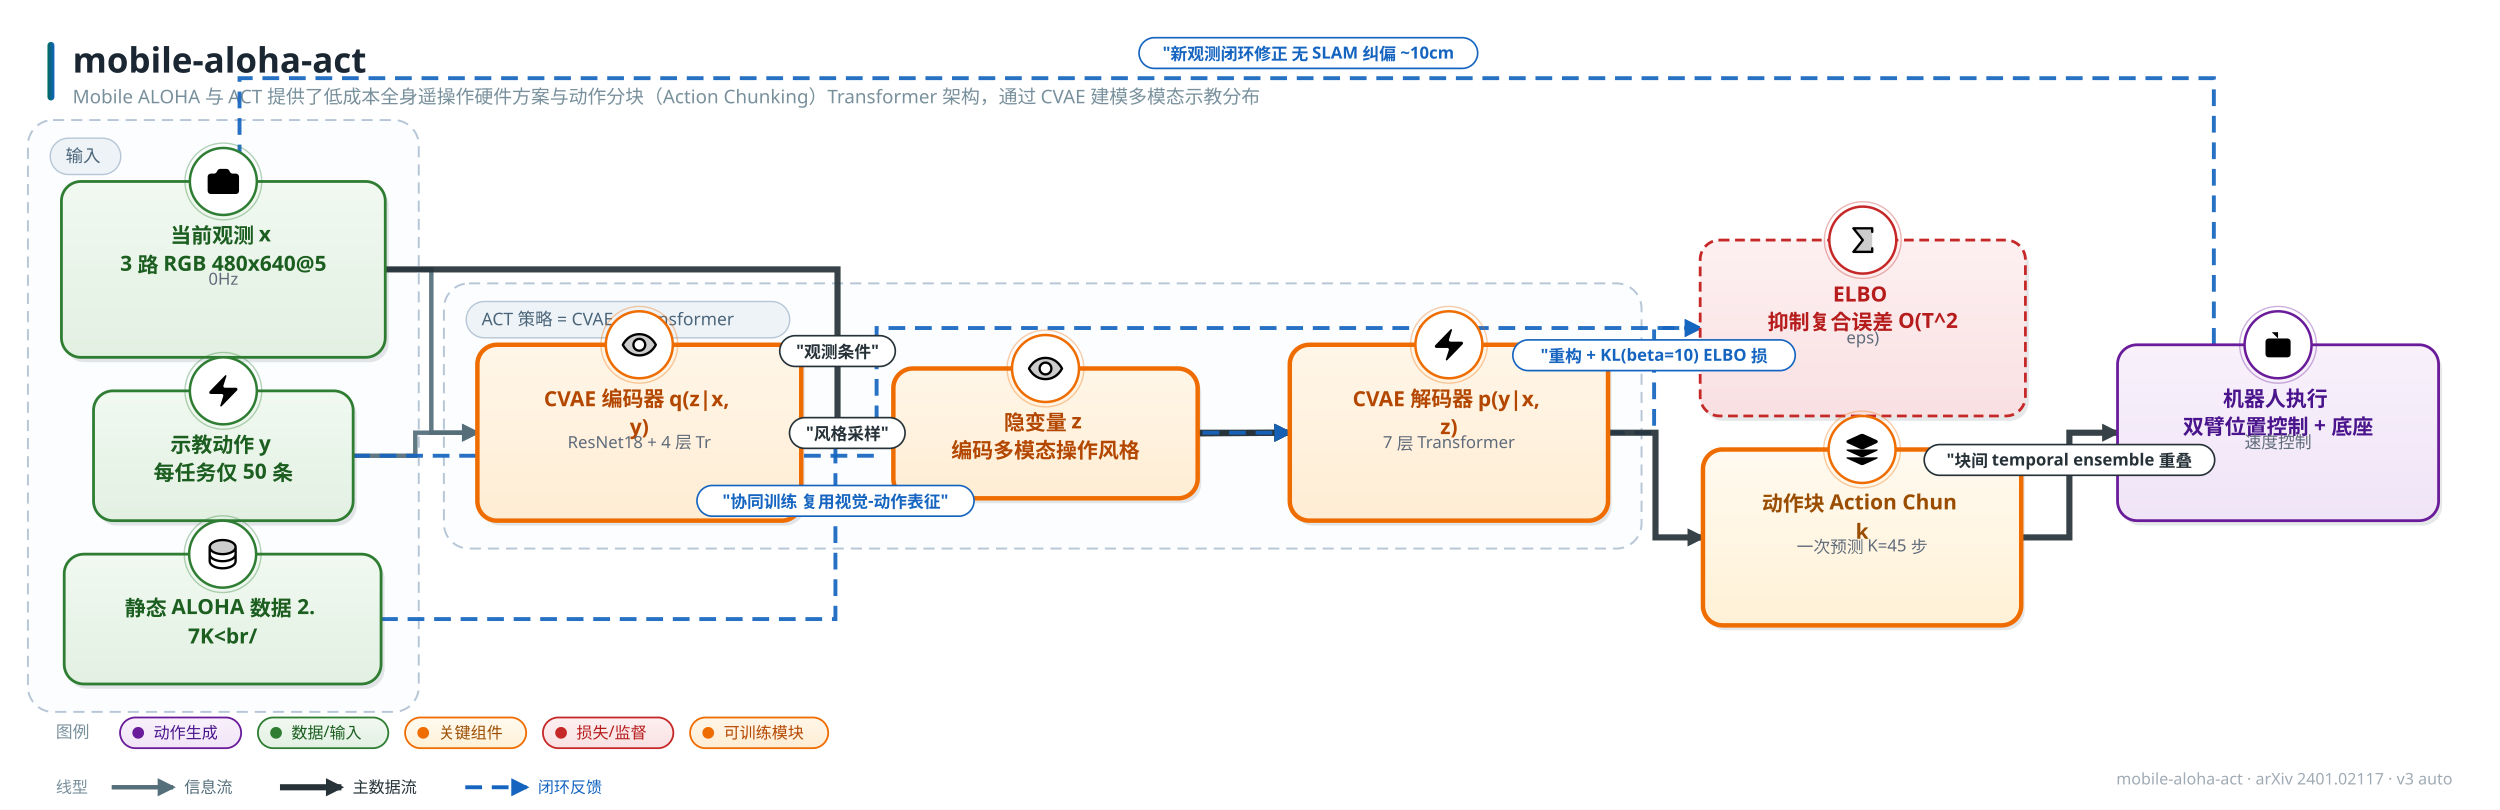
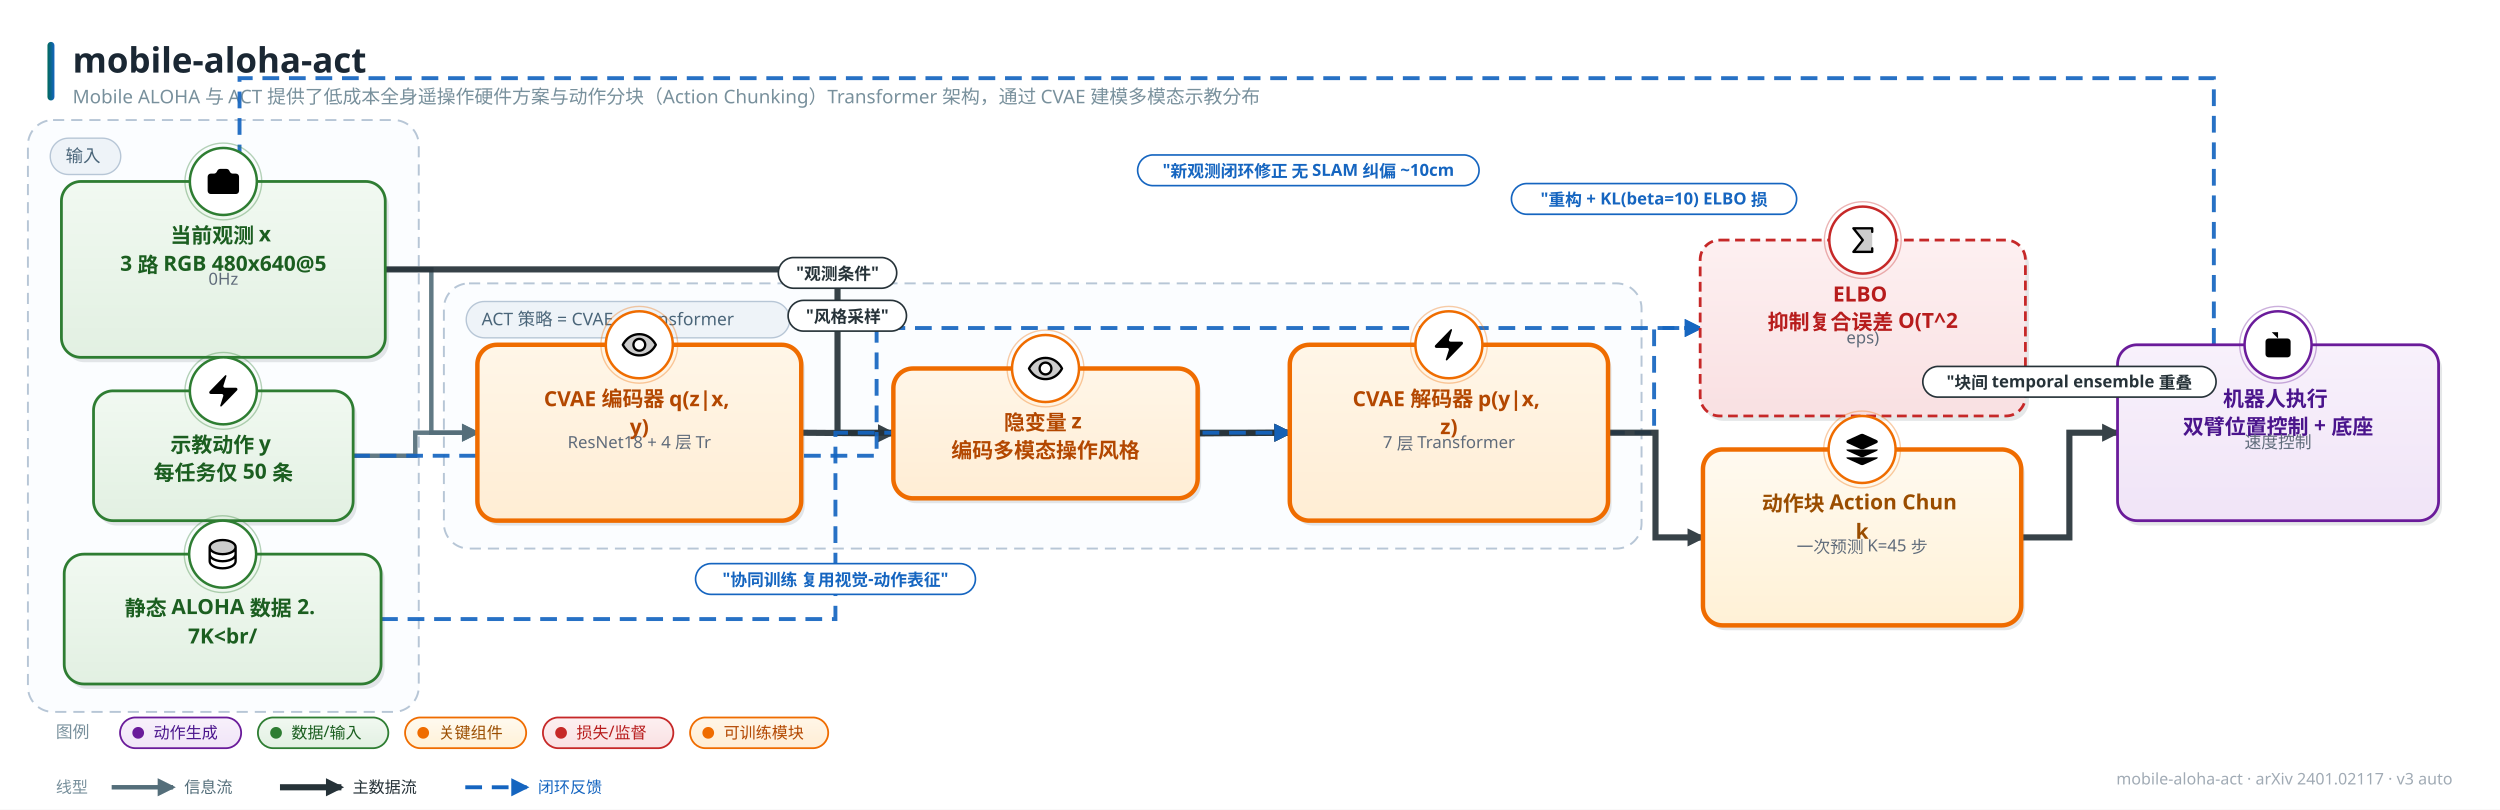
<svg xmlns="http://www.w3.org/2000/svg" width="1791" height="580" viewBox="0 0 1791 580" font-family="'PingFang SC','Hiragino Sans GB','Microsoft YaHei','Segoe UI',sans-serif">
  <style>text{font-family:'PingFang SC','Hiragino Sans GB','Microsoft YaHei','Segoe UI',sans-serif;} .lbl{font-weight:700;}</style>
  <defs>
    <linearGradient id="g-data" x1="0" y1="0" x2="0" y2="1">
      <stop offset="0" stop-color="#f1f9f1" />
      <stop offset="1" stop-color="#e2f0e2" />
    </linearGradient>
    <linearGradient id="g-frozen" x1="0" y1="0" x2="0" y2="1">
      <stop offset="0" stop-color="#f0f7fe" />
      <stop offset="1" stop-color="#dcecfb" />
    </linearGradient>
    <linearGradient id="g-train" x1="0" y1="0" x2="0" y2="1">
      <stop offset="0" stop-color="#fff6e8" />
      <stop offset="1" stop-color="#ffedd4" />
    </linearGradient>
    <linearGradient id="g-loss" x1="0" y1="0" x2="0" y2="1">
      <stop offset="0" stop-color="#fdf0f1" />
      <stop offset="1" stop-color="#f9e0e2" />
    </linearGradient>
    <linearGradient id="g-act" x1="0" y1="0" x2="0" y2="1">
      <stop offset="0" stop-color="#f8f1fb" />
      <stop offset="1" stop-color="#f0e4f7" />
    </linearGradient>
    <linearGradient id="g-loop" x1="0" y1="0" x2="0" y2="1">
      <stop offset="0" stop-color="#f2f5f7" />
      <stop offset="1" stop-color="#e6ebee" />
    </linearGradient>
    <linearGradient id="g-env" x1="0" y1="0" x2="0" y2="1">
      <stop offset="0" stop-color="#eef8f6" />
      <stop offset="1" stop-color="#dcf0ec" />
    </linearGradient>
    <linearGradient id="g-mem" x1="0" y1="0" x2="0" y2="1">
      <stop offset="0" stop-color="#fffef0" />
      <stop offset="1" stop-color="#fdf6d8" />
    </linearGradient>
    <linearGradient id="g-reward" x1="0" y1="0" x2="0" y2="1">
      <stop offset="0" stop-color="#fdf2f7" />
      <stop offset="1" stop-color="#f9e2ed" />
    </linearGradient>
    <linearGradient id="g-key" x1="0" y1="0" x2="0" y2="1">
      <stop offset="0" stop-color="#fffaf0" />
      <stop offset="1" stop-color="#fff1d6" />
    </linearGradient>
    <linearGradient id="g-title" x1="0" y1="0" x2="1" y2="0">
      <stop offset="0" stop-color="#00695c" />
      <stop offset="1" stop-color="#1565c0" />
    </linearGradient>
    <marker id="arr-main" viewBox="0 0 10 10" refX="8.5" refY="5" markerWidth="13" markerHeight="13" markerUnits="userSpaceOnUse" orient="auto-start-reverse">
      <path d="M0 0 L10 5 L0 10 z" fill="#546e7a" />
    </marker>
    <marker id="arr-thick" viewBox="0 0 10 10" refX="8.5" refY="5" markerWidth="13" markerHeight="13" markerUnits="userSpaceOnUse" orient="auto-start-reverse">
      <path d="M0 0 L10 5 L0 10 z" fill="#263238" />
    </marker>
    <marker id="arr-thin" viewBox="0 0 10 10" refX="8.5" refY="5" markerWidth="13" markerHeight="13" markerUnits="userSpaceOnUse" orient="auto-start-reverse">
      <path d="M0 0 L10 5 L0 10 z" fill="#9fb0bb" />
    </marker>
    <marker id="arr-fb" viewBox="0 0 10 10" refX="8.5" refY="5" markerWidth="13" markerHeight="13" markerUnits="userSpaceOnUse" orient="auto-start-reverse">
      <path d="M0 0 L10 5 L0 10 z" fill="#1565c0" />
    </marker>
    <marker id="arr-loss" viewBox="0 0 10 10" refX="8.5" refY="5" markerWidth="13" markerHeight="13" markerUnits="userSpaceOnUse" orient="auto-start-reverse">
      <path d="M0 0 L10 5 L0 10 z" fill="#c62828" />
    </marker>
  </defs>
  <rect width="1791" height="580" fill="#ffffff" />
  <rect x="34" y="30" width="5" height="42" rx="2.5" fill="url(#g-title)" />
  <text x="52" y="52" font-size="25" font-weight="800" fill="#1a2733">mobile-aloha-act</text>
  <text x="52" y="74" font-size="13.5" fill="#78909c">Mobile ALOHA 与 ACT 提供了低成本全身遥操作硬件方案与动作分块（Action Chunking）Transformer 架构，通过 CVAE 建模多模态示教分布</text>
  <text x="1757" y="562" font-size="11.5" fill="#a0aab4" text-anchor="end">mobile-aloha-act · arXiv 2401.02117 · v3 auto</text>
  <rect x="20" y="86" width="280" height="424" rx="18" fill="#fbfdff" stroke="#b7c6d6" stroke-width="1.4" stroke-dasharray="8 5" />
  <rect x="36" y="99" width="50.5" height="26" rx="13" fill="#eef3f8" stroke="#b7c6d6" />
  <text x="47" y="116" font-size="12.5" fill="#4a6579">输入</text>
  <rect x="318" y="203" width="858" height="190" rx="18" fill="#fbfdff" stroke="#b7c6d6" stroke-width="1.4" stroke-dasharray="8 5" />
  <rect x="334" y="216" width="231.75" height="26" rx="13" fill="#eef3f8" stroke="#b7c6d6" />
  <text x="345" y="233" font-size="12.5" fill="#4a6579">ACT 策略 = CVAE + Transformer</text>
  <path d="M 276.0 193.0 L 309.0 193.0 L 309.0 310.0 L 342.0 310.0" fill="none" stroke="#546e7a" stroke-width="3.2" marker-end="url(#arr-main)" opacity="0.92" />
  <path d="M 253.0 326.5 L 297.5 326.5 L 297.5 310.0 L 342.0 310.0" fill="none" stroke="#546e7a" stroke-width="3.2" marker-end="url(#arr-main)" opacity="0.92" />
  <path d="M 574.0 310.0 L 640.0 310.5" fill="none" stroke="#263238" stroke-width="4.4" marker-end="url(#arr-thick)" opacity="0.92" />
  <path d="M 858.0 310.5 L 924.0 310.0" fill="none" stroke="#263238" stroke-width="4.4" marker-end="url(#arr-thick)" opacity="0.92" />
  <path d="M 276.0 193.0 L 600.0 193.0 L 600.0 310.0 L 924.0 310.0" fill="none" stroke="#263238" stroke-width="4.4" marker-end="url(#arr-thick)" opacity="0.92" />
  <path d="M 273.0 443.5 L 598.5 443.5 L 598.5 310.0 L 924.0 310.0" fill="none" stroke="#1565c0" stroke-width="2.8" stroke-dasharray="12 7" marker-end="url(#arr-fb)" opacity="0.92" />
  <path d="M 1152.0 310.0 L 1185.0 310.0 L 1185.0 235.0 L 1218.0 235.0" fill="none" stroke="#1565c0" stroke-width="2.8" stroke-dasharray="12 7" marker-end="url(#arr-fb)" opacity="0.92" />
  <path d="M 253.0 326.5 L 628.0 326.5 L 628.0 235.0 L 1218.0 235.0" fill="none" stroke="#1565c0" stroke-width="2.8" stroke-dasharray="12 7" marker-end="url(#arr-fb)" opacity="0.92" />
  <path d="M 1152.0 310.0 L 1186.0 310.0 L 1186.0 385.0 L 1220.0 385.0" fill="none" stroke="#263238" stroke-width="4.4" marker-end="url(#arr-thick)" opacity="0.92" />
  <path d="M 1448.0 385.0 L 1482.5 385.0 L 1482.5 310.0 L 1517.0 310.0" fill="none" stroke="#263238" stroke-width="4.4" marker-end="url(#arr-thick)" opacity="0.92" />
  <path d="M 1586.0 247.0 L 1586.0 56.0 L 171.6 56.0 L 171.6 130.0" fill="none" stroke="#1565c0" stroke-width="2.8" stroke-dasharray="12 7" marker-end="url(#arr-fb)" opacity="0.92" />
  <rect x="46.5" y="133.5" width="232" height="126" rx="14" fill="#37474f" opacity="0.13" />
  <rect x="44" y="130" width="232" height="126" rx="14" fill="url(#g-data)" stroke="#2e7d32" stroke-width="2.0" />
  <circle cx="160.0" cy="130" r="24" fill="#ffffff" stroke="#2e7d32" stroke-width="1.8" />
  <circle cx="160.0" cy="130" r="27.5" fill="none" stroke="#2e7d32" stroke-width="1" opacity="0.35" />
  <g transform="translate(146.5,116.5) scale(1.125)">
    <path d="M13.997 4a2 2 0 0 1 1.76 1.05l.486.9A2 2 0 0 0 18.003 7H20a2 2 0 0 1 2 2v9a2 2 0 0 1-2 2H4a2 2 0 0 1-2-2V9a2 2 0 0 1 2-2h1.997a2 2 0 0 0 1.759-1.048l.489-.904A2 2 0 0 1 10.004 4z" />
    <circle cx="12" cy="13" r="3" />
  </g>
  <text x="160.0" y="174" font-size="15" class="lbl" fill="#1b5e20" text-anchor="middle">
    <tspan x="160.0" dy="0">当前观测 x</tspan>
    <tspan x="160.0" dy="20">3 路 RGB 480x640@5</tspan>
  </text>
  <text x="160.0" y="204" font-size="12" fill="#5f6b7a" text-anchor="middle">0Hz</text>
  <rect x="69.5" y="283.5" width="186" height="93" rx="14" fill="#37474f" opacity="0.13" />
  <rect x="67" y="280" width="186" height="93" rx="14" fill="url(#g-data)" stroke="#2e7d32" stroke-width="2.0" />
  <circle cx="160.0" cy="280" r="24" fill="#ffffff" stroke="#2e7d32" stroke-width="1.8" />
  <circle cx="160.0" cy="280" r="27.5" fill="none" stroke="#2e7d32" stroke-width="1" opacity="0.35" />
  <g transform="translate(146.5,266.5) scale(1.125)">
    <path d="M4 14a1 1 0 0 1-.78-1.63l9.9-10.2a.5.5 0 0 1 .86.46l-1.92 6.02A1 1 0 0 0 13 10h7a1 1 0 0 1 .78 1.63l-9.9 10.2a.5.5 0 0 1-.86-.46l1.92-6.02A1 1 0 0 0 11 14z" />
  </g>
  <text x="160.0" y="324" font-size="15" class="lbl" fill="#1b5e20" text-anchor="middle">
    <tspan x="160.0" dy="0">示教动作 y</tspan>
    <tspan x="160.0" dy="20">每任务仅 50 条</tspan>
  </text>
  <rect x="48.5" y="400.5" width="227" height="93" rx="14" fill="#37474f" opacity="0.13" />
  <rect x="46" y="397" width="227" height="93" rx="14" fill="url(#g-data)" stroke="#2e7d32" stroke-width="2.0" />
  <circle cx="159.5" cy="397" r="24" fill="#ffffff" stroke="#2e7d32" stroke-width="1.8" />
  <circle cx="159.5" cy="397" r="27.5" fill="none" stroke="#2e7d32" stroke-width="1" opacity="0.35" />
  <g transform="translate(146.0,383.5) scale(0.1055)">
    <path d="M216,80c0,26.51-39.4,48-88,48S40,106.51,40,80s39.4-48,88-48S216,53.49,216,80Z" opacity="0.2" />
    <path d="M128,24C74.17,24,32,48.6,32,80v96c0,31.4,42.17,56,96,56s96-24.6,96-56V80C224,48.6,181.83,24,128,24Zm80,104c0,9.62-7.88,19.43-21.61,26.92C170.93,163.35,150.19,168,128,168s-42.93-4.65-58.39-13.08C55.88,147.43,48,137.62,48,128V111.36c17.06,15,46.23,24.64,80,24.64s62.94-9.68,80-24.64ZM69.61,53.08C85.07,44.65,105.81,40,128,40s42.93,4.65,58.39,13.08C200.12,60.57,208,70.38,208,80s-7.88,19.43-21.61,26.92C170.93,115.35,150.19,120,128,120s-42.93-4.65-58.39-13.08C55.88,99.43,48,89.62,48,80S55.88,60.57,69.61,53.08ZM186.39,202.92C170.93,211.35,150.19,216,128,216s-42.93-4.65-58.39-13.08C55.88,195.43,48,185.62,48,176V159.36c17.06,15,46.23,24.64,80,24.64s62.94-9.68,80-24.64V176C208,185.62,200.12,195.43,186.39,202.92Z" />
  </g>
  <text x="159.5" y="441" font-size="15" class="lbl" fill="#1b5e20" text-anchor="middle">
    <tspan x="159.5" dy="0">静态 ALOHA 数据 2.</tspan>
    <tspan x="159.5" dy="20">7K&lt;br/</tspan>
  </text>
  <rect x="344.5" y="250.5" width="232" height="126" rx="14" fill="#37474f" opacity="0.13" />
  <rect x="342" y="247" width="232" height="126" rx="14" fill="url(#g-train)" stroke="#ef6c00" stroke-width="3.2" />
  <circle cx="458.0" cy="247" r="24" fill="#ffffff" stroke="#ef6c00" stroke-width="1.8" />
  <circle cx="458.0" cy="247" r="27.5" fill="none" stroke="#ef6c00" stroke-width="1" opacity="0.35" />
  <g transform="translate(444.5,233.5) scale(0.1055)">
    <path d="M128,56C48,56,16,128,16,128s32,72,112,72,112-72,112-72S208,56,128,56Zm0,112a40,40,0,1,1,40-40A40,40,0,0,1,128,168Z" opacity="0.2" />
    <path d="M247.31,124.76c-.35-.79-8.82-19.58-27.65-38.41C194.57,61.26,162.88,48,128,48S61.43,61.26,36.34,86.35C17.51,105.18,9,124,8.69,124.76a8,8,0,0,0,0,6.5c.35.79,8.82,19.57,27.65,38.4C61.43,194.74,93.12,208,128,208s66.57-13.26,91.66-38.34c18.83-18.83,27.3-37.61,27.65-38.4A8,8,0,0,0,247.31,124.76ZM128,192c-30.78,0-57.67-11.19-79.93-33.25A133.47,133.47,0,0,1,25,128,133.33,133.33,0,0,1,48.07,97.25C70.33,75.19,97.22,64,128,64s57.67,11.19,79.93,33.25A133.46,133.46,0,0,1,231.05,128C223.84,141.46,192.43,192,128,192Zm0-112a48,48,0,1,0,48,48A48.05,48.05,0,0,0,128,80Zm0,80a32,32,0,1,1,32-32A32,32,0,0,1,128,160Z" />
  </g>
  <text x="458.0" y="291" font-size="15" class="lbl" fill="#b34700" text-anchor="middle">
    <tspan x="458.0" dy="0">CVAE 编码器 q(z|x,</tspan>
    <tspan x="458.0" dy="20">y)</tspan>
  </text>
  <text x="458.0" y="321" font-size="12" fill="#5f6b7a" text-anchor="middle">ResNet18 + 4 层 Tr</text>
  <rect x="642.5" y="267.5" width="218" height="93" rx="14" fill="#37474f" opacity="0.13" />
  <rect x="640" y="264" width="218" height="93" rx="14" fill="url(#g-train)" stroke="#ef6c00" stroke-width="3.2" />
  <circle cx="749.0" cy="264" r="24" fill="#ffffff" stroke="#ef6c00" stroke-width="1.8" />
  <circle cx="749.0" cy="264" r="27.5" fill="none" stroke="#ef6c00" stroke-width="1" opacity="0.35" />
  <g transform="translate(735.5,250.5) scale(0.1055)">
    <path d="M128,56C48,56,16,128,16,128s32,72,112,72,112-72,112-72S208,56,128,56Zm0,112a40,40,0,1,1,40-40A40,40,0,0,1,128,168Z" opacity="0.2" />
    <path d="M247.31,124.76c-.35-.79-8.82-19.58-27.65-38.41C194.57,61.26,162.88,48,128,48S61.43,61.26,36.34,86.35C17.51,105.18,9,124,8.69,124.76a8,8,0,0,0,0,6.5c.35.79,8.82,19.57,27.65,38.4C61.43,194.74,93.12,208,128,208s66.57-13.26,91.66-38.34c18.83-18.83,27.3-37.61,27.65-38.4A8,8,0,0,0,247.31,124.76ZM128,192c-30.78,0-57.67-11.19-79.93-33.25A133.47,133.47,0,0,1,25,128,133.33,133.33,0,0,1,48.07,97.25C70.33,75.19,97.22,64,128,64s57.67,11.19,79.93,33.25A133.46,133.46,0,0,1,231.05,128C223.84,141.46,192.43,192,128,192Zm0-112a48,48,0,1,0,48,48A48.05,48.05,0,0,0,128,80Zm0,80a32,32,0,1,1,32-32A32,32,0,0,1,128,160Z" />
  </g>
  <text x="749.0" y="308" font-size="15" class="lbl" fill="#b34700" text-anchor="middle">
    <tspan x="749.0" dy="0">隐变量 z</tspan>
    <tspan x="749.0" dy="20">编码多模态操作风格</tspan>
  </text>
  <rect x="926.5" y="250.5" width="228" height="126" rx="14" fill="#37474f" opacity="0.13" />
  <rect x="924" y="247" width="228" height="126" rx="14" fill="url(#g-train)" stroke="#ef6c00" stroke-width="3.2" />
  <circle cx="1038.0" cy="247" r="24" fill="#ffffff" stroke="#ef6c00" stroke-width="1.8" />
  <circle cx="1038.0" cy="247" r="27.5" fill="none" stroke="#ef6c00" stroke-width="1" opacity="0.35" />
  <g transform="translate(1024.5,233.5) scale(1.125)">
    <path d="M4 14a1 1 0 0 1-.78-1.63l9.9-10.2a.5.5 0 0 1 .86.46l-1.92 6.02A1 1 0 0 0 13 10h7a1 1 0 0 1 .78 1.63l-9.9 10.2a.5.5 0 0 1-.86-.46l1.92-6.02A1 1 0 0 0 11 14z" />
  </g>
  <text x="1038.0" y="291" font-size="15" class="lbl" fill="#b34700" text-anchor="middle">
    <tspan x="1038.0" dy="0">CVAE 解码器 p(y|x,</tspan>
    <tspan x="1038.0" dy="20">z)</tspan>
  </text>
  <text x="1038.0" y="321" font-size="12" fill="#5f6b7a" text-anchor="middle">7 层 Transformer</text>
  <rect x="1220.5" y="175.5" width="233" height="126" rx="14" fill="#37474f" opacity="0.13" />
  <rect x="1218" y="172" width="233" height="126" rx="14" fill="url(#g-loss)" stroke="#c62828" stroke-width="2.0" stroke-dasharray="7 4" />
  <circle cx="1334.5" cy="172" r="24" fill="#ffffff" stroke="#c62828" stroke-width="1.8" />
  <circle cx="1334.5" cy="172" r="27.5" fill="none" stroke="#c62828" stroke-width="1" opacity="0.35" />
  <g transform="translate(1321.0,158.5) scale(0.1055)">
    <path d="M192,48V208H64l64-80L64,48Z" opacity="0.2" />
    <path d="M184,72V56H80.65l53.6,67a8,8,0,0,1,0,10l-53.6,67H184V184a8,8,0,0,1,16,0v24a8,8,0,0,1-8,8H64a8,8,0,0,1-6.25-13l60-75-60-75A8,8,0,0,1,64,40H192a8,8,0,0,1,8,8V72a8,8,0,0,1-16,0Z" />
  </g>
  <text x="1334.5" y="216" font-size="15" class="lbl" fill="#b71c1c" text-anchor="middle">
    <tspan x="1334.5" dy="0">ELBO</tspan>
    <tspan x="1334.5" dy="20">抑制复合误差 O(T^2 </tspan>
  </text>
  <text x="1334.5" y="246" font-size="12" fill="#5f6b7a" text-anchor="middle">eps)</text>
  <rect x="1222.5" y="325.5" width="228" height="126" rx="14" fill="#37474f" opacity="0.13" />
  <rect x="1220" y="322" width="228" height="126" rx="14" fill="url(#g-key)" stroke="#ef6c00" stroke-width="3.2" />
  <circle cx="1334.0" cy="322" r="24" fill="#ffffff" stroke="#ef6c00" stroke-width="1.8" />
  <circle cx="1334.0" cy="322" r="27.5" fill="none" stroke="#ef6c00" stroke-width="1" opacity="0.35" />
  <g transform="translate(1320.5,308.5) scale(1.125)">
    <path d="M12.83 2.18a2 2 0 0 0-1.66 0L2.6 6.08a1 1 0 0 0 0 1.83l8.58 3.91a2 2 0 0 0 1.66 0l8.58-3.9a1 1 0 0 0 0-1.83z" />
    <path d="M2 12a1 1 0 0 0 .58.91l8.6 3.91a2 2 0 0 0 1.65 0l8.58-3.9A1 1 0 0 0 22 12" />
    <path d="M2 17a1 1 0 0 0 .58.91l8.6 3.91a2 2 0 0 0 1.65 0l8.58-3.9A1 1 0 0 0 22 17" />
  </g>
  <text x="1334.0" y="366" font-size="15" class="lbl" fill="#9a4d00" text-anchor="middle">
    <tspan x="1334.0" dy="0">动作块 Action Chun</tspan>
    <tspan x="1334.0" dy="20">k</tspan>
  </text>
  <text x="1334.0" y="396" font-size="12" fill="#5f6b7a" text-anchor="middle">一次预测 K=45 步</text>
  <rect x="1519.5" y="250.5" width="230" height="126" rx="14" fill="#37474f" opacity="0.13" />
  <rect x="1517" y="247" width="230" height="126" rx="14" fill="url(#g-act)" stroke="#6a1b9a" stroke-width="2.0" />
  <circle cx="1632.0" cy="247" r="24" fill="#ffffff" stroke="#6a1b9a" stroke-width="1.8" />
  <circle cx="1632.0" cy="247" r="27.5" fill="none" stroke="#6a1b9a" stroke-width="1" opacity="0.35" />
  <g transform="translate(1618.5,233.5) scale(1.125)">
    <path d="M12 8V4H8" />
    <rect width="16" height="12" x="4" y="8" rx="2" />
    <path d="M2 14h2" />
    <path d="M20 14h2" />
    <path d="M15 13v2" />
    <path d="M9 13v2" />
  </g>
  <text x="1632.0" y="291" font-size="15" class="lbl" fill="#4a148c" text-anchor="middle">
    <tspan x="1632.0" dy="0">机器人执行</tspan>
    <tspan x="1632.0" dy="20">双臂位置控制 + 底座</tspan>
  </text>
  <text x="1632.0" y="321" font-size="12" fill="#5f6b7a" text-anchor="middle">速度控制</text>
-   <g transform="translate(607.0,310.2)">
-     <rect x="-41.4" y="-11" width="82.8" height="22" rx="11" fill="#ffffff" stroke="#263238" stroke-width="1.2" />
+   <g transform="translate(607.0,226.2)">
+     <rect x="-42.4" y="-11" width="84.8" height="22" rx="11" fill="#ffffff" stroke="#263238" stroke-width="1.2" />
    <text y="4" font-size="12" fill="#263238" font-weight="600" text-anchor="middle">"风格采样"</text>
  </g>
-   <g transform="translate(600.0,251.5)">
-     <rect x="-41.4" y="-11" width="82.8" height="22" rx="11" fill="#ffffff" stroke="#263238" stroke-width="1.2" />
+   <g transform="translate(600.0,195.5)">
+     <rect x="-42.4" y="-11" width="84.8" height="22" rx="11" fill="#ffffff" stroke="#263238" stroke-width="1.2" />
    <text y="4" font-size="12" fill="#263238" font-weight="600" text-anchor="middle">"观测条件"</text>
  </g>
-   <g transform="translate(598.5,358.8)">
-     <rect x="-99.2" y="-11" width="198.5" height="22" rx="11" fill="#ffffff" stroke="#1565c0" stroke-width="1.2" />
+   <g transform="translate(598.5,414.8)">
+     <rect x="-100.2" y="-11" width="200.5" height="22" rx="11" fill="#ffffff" stroke="#1565c0" stroke-width="1.2" />
    <text y="4" font-size="12" fill="#1565c0" font-weight="600" text-anchor="middle">"协同训练 复用视觉-动作表征"</text>
  </g>
-   <g transform="translate(1185.0,254.5)">
-     <rect x="-101.2" y="-11" width="202.3" height="22" rx="11" fill="#ffffff" stroke="#1565c0" stroke-width="1.2" />
+   <g transform="translate(1185.0,142.5)">
+     <rect x="-102.2" y="-11" width="204.3" height="22" rx="11" fill="#ffffff" stroke="#1565c0" stroke-width="1.2" />
    <text y="4" font-size="12" fill="#1565c0" font-weight="600" text-anchor="middle">"重构 + KL(beta=10) ELBO 损</text>
  </g>
-   <g transform="translate(1482.5,329.5)">
-     <rect x="-104.0" y="-11" width="208.1" height="22" rx="11" fill="#ffffff" stroke="#263238" stroke-width="1.2" />
+   <g transform="translate(1482.5,273.5)">
+     <rect x="-105.0" y="-11" width="210.1" height="22" rx="11" fill="#ffffff" stroke="#263238" stroke-width="1.2" />
    <text y="4" font-size="12" fill="#263238" font-weight="600" text-anchor="middle">"块间 temporal ensemble 重叠</text>
  </g>
-   <g transform="translate(937.3,38.0)">
-     <rect x="-121.3" y="-11" width="242.6" height="22" rx="11" fill="#ffffff" stroke="#1565c0" stroke-width="1.2" />
+   <g transform="translate(937.3,122.0)">
+     <rect x="-122.3" y="-11" width="244.6" height="22" rx="11" fill="#ffffff" stroke="#1565c0" stroke-width="1.2" />
    <text y="4" font-size="12" fill="#1565c0" font-weight="600" text-anchor="middle">"新观测闭环修正 无 SLAM 纠偏 ~10cm</text>
  </g>
  <text x="40" y="528.5" font-size="12" fill="#78909c">图例</text>
  <g>
    <rect x="86" y="514" width="86.76" height="22" rx="11" fill="url(#g-act)" stroke="#6a1b9a" stroke-width="1.3" />
    <circle cx="99" cy="525" r="4.2" fill="#6a1b9a" />
    <text x="110" y="529" font-size="11.5" fill="#4a148c">动作生成</text>
  </g>
  <g>
    <rect x="184.76" y="514" width="93.43" height="22" rx="11" fill="url(#g-data)" stroke="#2e7d32" stroke-width="1.3" />
    <circle cx="197.76" cy="525" r="4.2" fill="#2e7d32" />
    <text x="208.76" y="529" font-size="11.5" fill="#1b5e20">数据/输入</text>
  </g>
  <g>
    <rect x="290.19" y="514" width="86.76" height="22" rx="11" fill="url(#g-key)" stroke="#ef6c00" stroke-width="1.3" />
    <circle cx="303.19" cy="525" r="4.2" fill="#ef6c00" />
    <text x="314.19" y="529" font-size="11.5" fill="#9a4d00">关键组件</text>
  </g>
  <g>
    <rect x="388.95" y="514" width="93.43" height="22" rx="11" fill="url(#g-loss)" stroke="#c62828" stroke-width="1.3" />
    <circle cx="401.95" cy="525" r="4.2" fill="#c62828" />
    <text x="412.95" y="529" font-size="11.5" fill="#b71c1c">损失/监督</text>
  </g>
  <g>
    <rect x="494.38" y="514" width="98.95" height="22" rx="11" fill="url(#g-train)" stroke="#ef6c00" stroke-width="1.3" />
    <circle cx="507.38" cy="525" r="4.2" fill="#ef6c00" />
    <text x="518.38" y="529" font-size="11.5" fill="#b34700">可训练模块</text>
  </g>
  <text x="40" y="568" font-size="11.5" fill="#78909c">线型</text>
  <g>
    <path d="M 80 564 h 44" stroke="#546e7a" stroke-width="3.2" marker-end="url(#arr-main)" />
    <text x="132" y="568" font-size="11.5" fill="#546e7a">信息流</text>
  </g>
  <g>
    <path d="M 200.57 564 h 44" stroke="#263238" stroke-width="4.4" marker-end="url(#arr-thick)" />
    <text x="252.57" y="568" font-size="11.5" fill="#263238">主数据流</text>
  </g>
  <g>
    <path d="M 333.33 564 h 44" stroke="#1565c0" stroke-width="2.8" stroke-dasharray="12 7" marker-end="url(#arr-fb)" />
    <text x="385.33" y="568" font-size="11.5" fill="#1565c0">闭环反馈</text>
  </g>
</svg>
